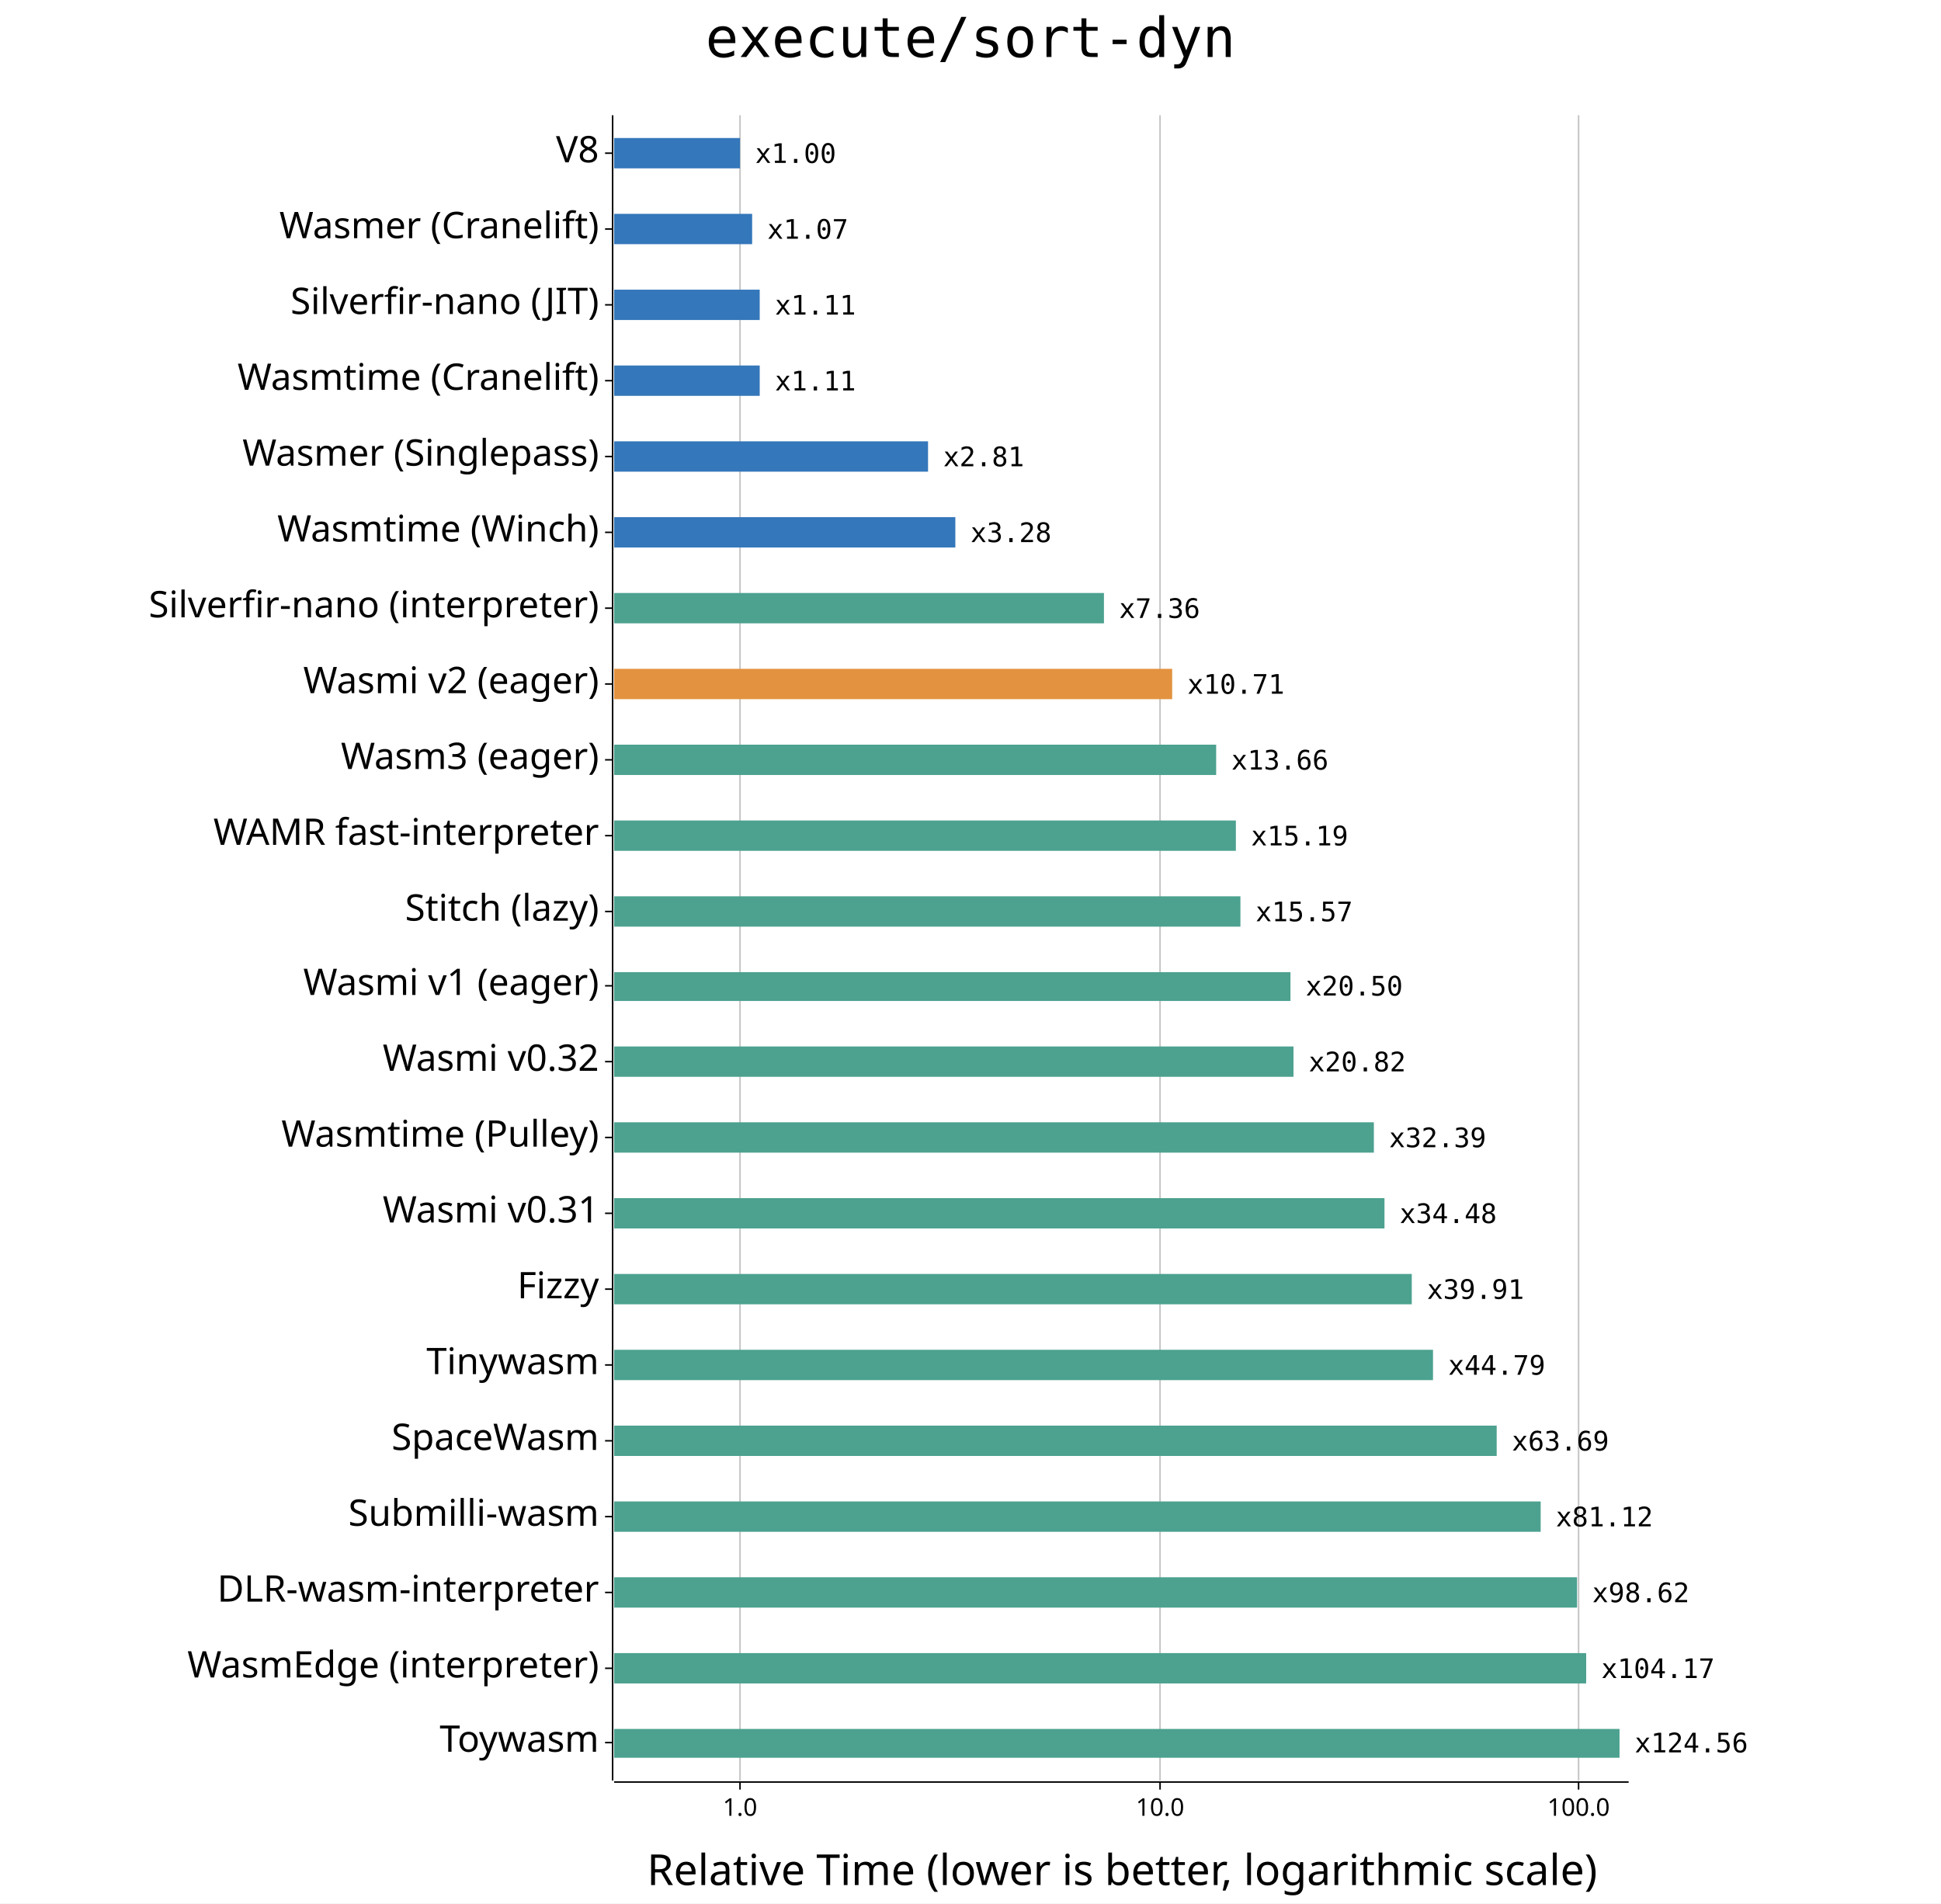
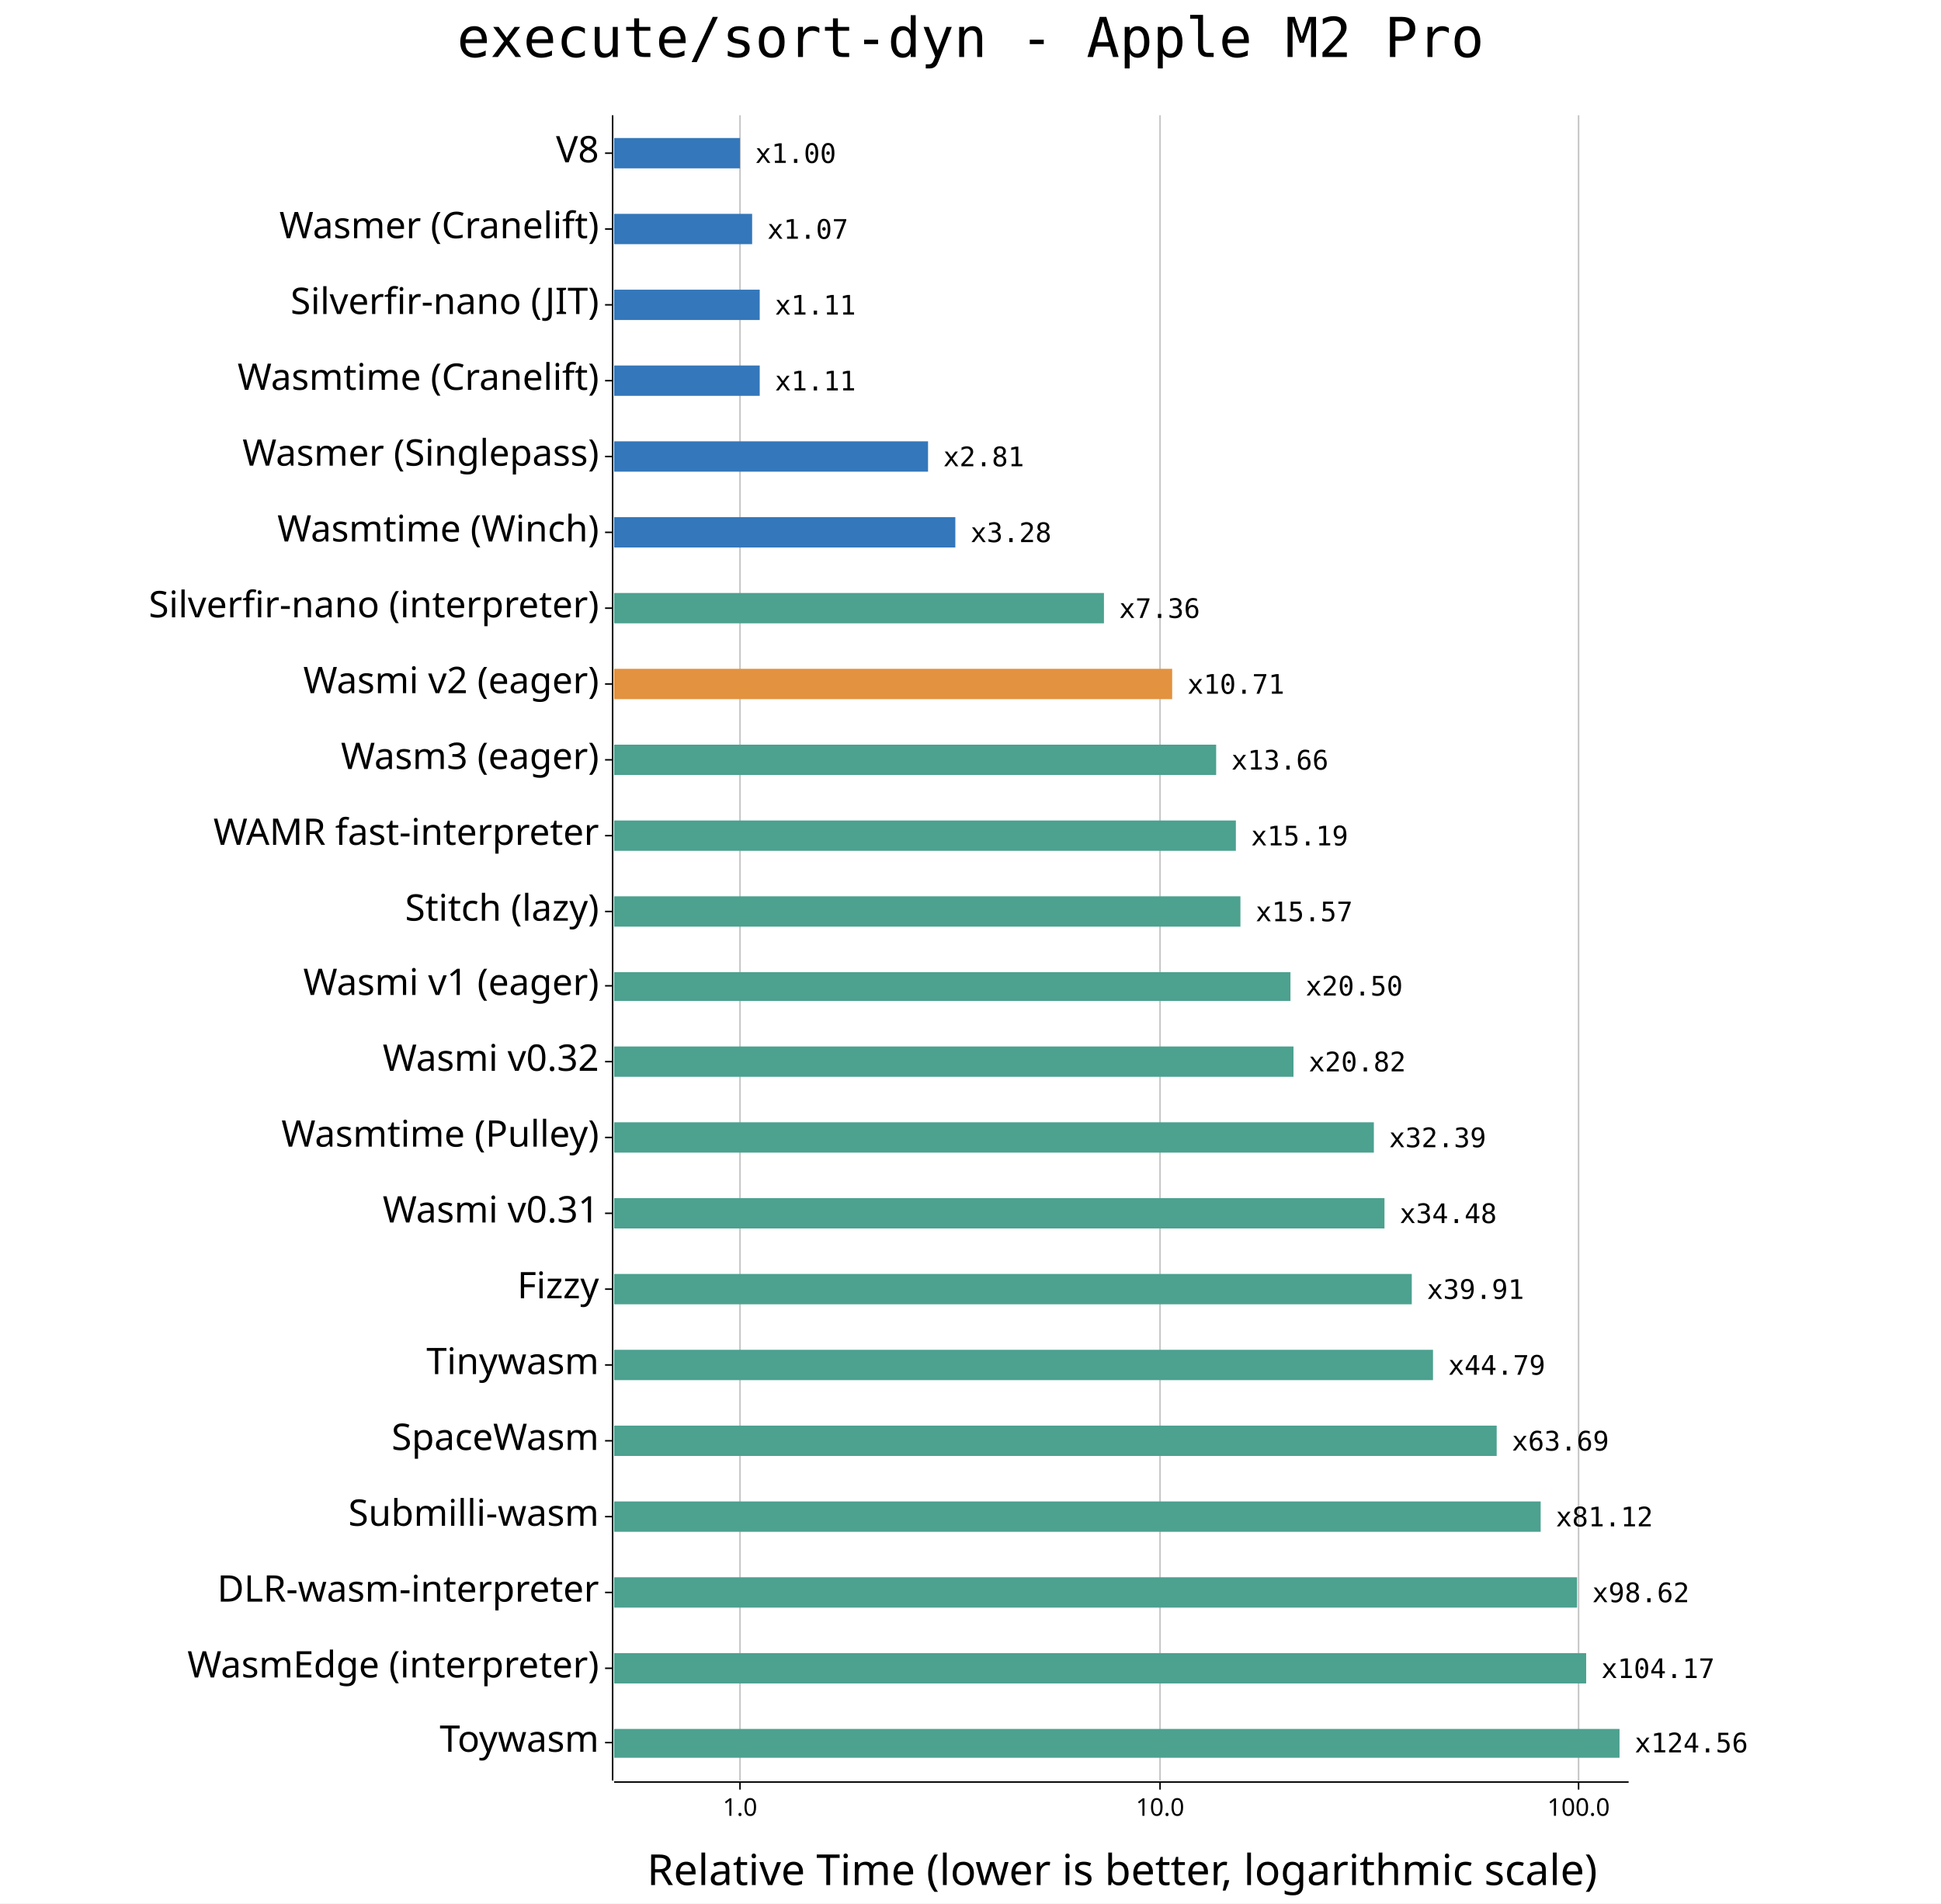
<svg xmlns="http://www.w3.org/2000/svg" width="1280" height="1255" viewBox="0 0 1280 1255">
  <rect x="0" y="0" width="1280" height="1255" opacity="1" fill="#FFFFFF" stroke="none" />
  <text x="640" y="10" dy="0.76em" text-anchor="middle" font-family="monospace" font-size="36.29" opacity="1" fill="#000000">
- execute/sort-dyn
+ execute/sort-dyn - Apple M2 Pro
</text>
  <line opacity="0.1" stroke="#000000" stroke-width="1" x1="488" y1="1174" x2="488" y2="76" />
  <line opacity="0.1" stroke="#000000" stroke-width="1" x1="765" y1="1174" x2="765" y2="76" />
  <line opacity="0.1" stroke="#000000" stroke-width="1" x1="1041" y1="1174" x2="1041" y2="76" />
  <text x="5" y="625" dy="0.76em" text-anchor="middle" font-family="sans-serif" font-size="28.226" opacity="1" fill="#000000" transform="rotate(270, 5, 625)">

</text>
  <text x="740" y="1250" dy="-0.5ex" text-anchor="middle" font-family="sans-serif" font-size="28.226" opacity="1" fill="#000000">
Relative Time (lower is better, logarithmic scale)
</text>
  <line opacity="0.15" stroke="#000000" stroke-width="1" x1="488" y1="1174" x2="488" y2="76" />
  <line opacity="0.15" stroke="#000000" stroke-width="1" x1="765" y1="1174" x2="765" y2="76" />
  <line opacity="0.15" stroke="#000000" stroke-width="1" x1="1041" y1="1174" x2="1041" y2="76" />
  <polyline fill="none" opacity="1" stroke="#000000" stroke-width="1" points="404,76 404,1174 " />
  <text x="395" y="1149" dy="0.5ex" text-anchor="end" font-family="sans-serif" font-size="24.194" opacity="1" fill="#000000">
Toywasm
</text>
  <polyline fill="none" opacity="1" stroke="#000000" stroke-width="1" points="399,1149 404,1149 " />
  <text x="395" y="1100" dy="0.5ex" text-anchor="end" font-family="sans-serif" font-size="24.194" opacity="1" fill="#000000">
WasmEdge (interpreter)
</text>
  <polyline fill="none" opacity="1" stroke="#000000" stroke-width="1" points="399,1100 404,1100 " />
  <text x="395" y="1050" dy="0.5ex" text-anchor="end" font-family="sans-serif" font-size="24.194" opacity="1" fill="#000000">
DLR-wasm-interpreter
</text>
  <polyline fill="none" opacity="1" stroke="#000000" stroke-width="1" points="399,1050 404,1050 " />
  <text x="395" y="1000" dy="0.5ex" text-anchor="end" font-family="sans-serif" font-size="24.194" opacity="1" fill="#000000">
Submilli-wasm
</text>
  <polyline fill="none" opacity="1" stroke="#000000" stroke-width="1" points="399,1000 404,1000 " />
  <text x="395" y="950" dy="0.5ex" text-anchor="end" font-family="sans-serif" font-size="24.194" opacity="1" fill="#000000">
SpaceWasm
</text>
  <polyline fill="none" opacity="1" stroke="#000000" stroke-width="1" points="399,950 404,950 " />
  <text x="395" y="900" dy="0.5ex" text-anchor="end" font-family="sans-serif" font-size="24.194" opacity="1" fill="#000000">
Tinywasm
</text>
  <polyline fill="none" opacity="1" stroke="#000000" stroke-width="1" points="399,900 404,900 " />
  <text x="395" y="850" dy="0.5ex" text-anchor="end" font-family="sans-serif" font-size="24.194" opacity="1" fill="#000000">
Fizzy
</text>
  <polyline fill="none" opacity="1" stroke="#000000" stroke-width="1" points="399,850 404,850 " />
  <text x="395" y="800" dy="0.5ex" text-anchor="end" font-family="sans-serif" font-size="24.194" opacity="1" fill="#000000">
Wasmi v0.31
</text>
  <polyline fill="none" opacity="1" stroke="#000000" stroke-width="1" points="399,800 404,800 " />
  <text x="395" y="750" dy="0.5ex" text-anchor="end" font-family="sans-serif" font-size="24.194" opacity="1" fill="#000000">
Wasmtime (Pulley)
</text>
  <polyline fill="none" opacity="1" stroke="#000000" stroke-width="1" points="399,750 404,750 " />
  <text x="395" y="700" dy="0.5ex" text-anchor="end" font-family="sans-serif" font-size="24.194" opacity="1" fill="#000000">
Wasmi v0.32
</text>
  <polyline fill="none" opacity="1" stroke="#000000" stroke-width="1" points="399,700 404,700 " />
  <text x="395" y="650" dy="0.5ex" text-anchor="end" font-family="sans-serif" font-size="24.194" opacity="1" fill="#000000">
Wasmi v1 (eager)
</text>
  <polyline fill="none" opacity="1" stroke="#000000" stroke-width="1" points="399,650 404,650 " />
  <text x="395" y="601" dy="0.5ex" text-anchor="end" font-family="sans-serif" font-size="24.194" opacity="1" fill="#000000">
Stitch (lazy)
</text>
  <polyline fill="none" opacity="1" stroke="#000000" stroke-width="1" points="399,601 404,601 " />
  <text x="395" y="551" dy="0.5ex" text-anchor="end" font-family="sans-serif" font-size="24.194" opacity="1" fill="#000000">
WAMR fast-interpreter
</text>
  <polyline fill="none" opacity="1" stroke="#000000" stroke-width="1" points="399,551 404,551 " />
  <text x="395" y="501" dy="0.5ex" text-anchor="end" font-family="sans-serif" font-size="24.194" opacity="1" fill="#000000">
Wasm3 (eager)
</text>
  <polyline fill="none" opacity="1" stroke="#000000" stroke-width="1" points="399,501 404,501 " />
  <text x="395" y="451" dy="0.5ex" text-anchor="end" font-family="sans-serif" font-size="24.194" opacity="1" fill="#000000">
Wasmi v2 (eager)
</text>
  <polyline fill="none" opacity="1" stroke="#000000" stroke-width="1" points="399,451 404,451 " />
  <text x="395" y="401" dy="0.5ex" text-anchor="end" font-family="sans-serif" font-size="24.194" opacity="1" fill="#000000">
Silverfir-nano (interpreter)
</text>
  <polyline fill="none" opacity="1" stroke="#000000" stroke-width="1" points="399,401 404,401 " />
  <text x="395" y="351" dy="0.5ex" text-anchor="end" font-family="sans-serif" font-size="24.194" opacity="1" fill="#000000">
Wasmtime (Winch)
</text>
  <polyline fill="none" opacity="1" stroke="#000000" stroke-width="1" points="399,351 404,351 " />
  <text x="395" y="301" dy="0.5ex" text-anchor="end" font-family="sans-serif" font-size="24.194" opacity="1" fill="#000000">
Wasmer (Singlepass)
</text>
  <polyline fill="none" opacity="1" stroke="#000000" stroke-width="1" points="399,301 404,301 " />
  <text x="395" y="251" dy="0.5ex" text-anchor="end" font-family="sans-serif" font-size="24.194" opacity="1" fill="#000000">
Wasmtime (Cranelift)
</text>
  <polyline fill="none" opacity="1" stroke="#000000" stroke-width="1" points="399,251 404,251 " />
  <text x="395" y="201" dy="0.5ex" text-anchor="end" font-family="sans-serif" font-size="24.194" opacity="1" fill="#000000">
Silverfir-nano (JIT)
</text>
  <polyline fill="none" opacity="1" stroke="#000000" stroke-width="1" points="399,201 404,201 " />
  <text x="395" y="151" dy="0.5ex" text-anchor="end" font-family="sans-serif" font-size="24.194" opacity="1" fill="#000000">
Wasmer (Cranelift)
</text>
  <polyline fill="none" opacity="1" stroke="#000000" stroke-width="1" points="399,151 404,151 " />
  <text x="395" y="101" dy="0.5ex" text-anchor="end" font-family="sans-serif" font-size="24.194" opacity="1" fill="#000000">
V8
</text>
  <polyline fill="none" opacity="1" stroke="#000000" stroke-width="1" points="399,101 404,101 " />
  <polyline fill="none" opacity="1" stroke="#000000" stroke-width="1" points="405,1175 1074,1175 " />
  <text x="488" y="1185" dy="0.76em" text-anchor="middle" font-family="sans-serif" font-size="16.129" opacity="1" fill="#000000">
1.0
</text>
  <polyline fill="none" opacity="1" stroke="#000000" stroke-width="1" points="488,1175 488,1180 " />
  <text x="765" y="1185" dy="0.76em" text-anchor="middle" font-family="sans-serif" font-size="16.129" opacity="1" fill="#000000">
10.0
</text>
  <polyline fill="none" opacity="1" stroke="#000000" stroke-width="1" points="765,1175 765,1180 " />
  <text x="1041" y="1185" dy="0.76em" text-anchor="middle" font-family="sans-serif" font-size="16.129" opacity="1" fill="#000000">
100.0
</text>
  <polyline fill="none" opacity="1" stroke="#000000" stroke-width="1" points="1041,1175 1041,1180 " />
+   <rect x="405" y="341" width="225" height="20" opacity="1" fill="#3477BA" stroke="none" />
+   <rect x="405" y="241" width="96" height="20" opacity="1" fill="#3477BA" stroke="none" />
+   <rect x="405" y="291" width="207" height="20" opacity="1" fill="#3477BA" stroke="none" />
+   <rect x="405" y="391" width="323" height="20" opacity="1" fill="#4CA18F" stroke="none" />
  <rect x="405" y="1140" width="663" height="19" opacity="1" fill="#4CA18F" stroke="none" />
+   <rect x="405" y="491" width="397" height="20" opacity="1" fill="#4CA18F" stroke="none" />
+   <rect x="405" y="441" width="368" height="20" opacity="1" fill="#E3923F" stroke="none" />
+   <rect x="405" y="191" width="96" height="20" opacity="1" fill="#3477BA" stroke="none" />
+   <rect x="405" y="840" width="526" height="20" opacity="1" fill="#4CA18F" stroke="none" />
+   <rect x="405" y="141" width="91" height="20" opacity="1" fill="#3477BA" stroke="none" />
+   <rect x="405" y="591" width="413" height="20" opacity="1" fill="#4CA18F" stroke="none" />
+   <rect x="405" y="690" width="448" height="20" opacity="1" fill="#4CA18F" stroke="none" />
+   <rect x="405" y="940" width="582" height="20" opacity="1" fill="#4CA18F" stroke="none" />
+   <rect x="405" y="91" width="83" height="20" opacity="1" fill="#3477BA" stroke="none" />
  <rect x="405" y="890" width="540" height="20" opacity="1" fill="#4CA18F" stroke="none" />
-   <rect x="405" y="690" width="448" height="20" opacity="1" fill="#4CA18F" stroke="none" />
-   <rect x="405" y="391" width="323" height="20" opacity="1" fill="#4CA18F" stroke="none" />
-   <rect x="405" y="191" width="96" height="20" opacity="1" fill="#3477BA" stroke="none" />
-   <rect x="405" y="91" width="83" height="20" opacity="1" fill="#3477BA" stroke="none" />
-   <rect x="405" y="491" width="397" height="20" opacity="1" fill="#4CA18F" stroke="none" />
  <rect x="405" y="541" width="410" height="20" opacity="1" fill="#4CA18F" stroke="none" />
+   <rect x="405" y="740" width="501" height="20" opacity="1" fill="#4CA18F" stroke="none" />
+   <rect x="405" y="990" width="611" height="20" opacity="1" fill="#4CA18F" stroke="none" />
+   <rect x="405" y="1090" width="641" height="20" opacity="1" fill="#4CA18F" stroke="none" />
  <rect x="405" y="1040" width="635" height="20" opacity="1" fill="#4CA18F" stroke="none" />
-   <rect x="405" y="441" width="368" height="20" opacity="1" fill="#E3923F" stroke="none" />
  <rect x="405" y="790" width="508" height="20" opacity="1" fill="#4CA18F" stroke="none" />
-   <rect x="405" y="241" width="96" height="20" opacity="1" fill="#3477BA" stroke="none" />
-   <rect x="405" y="1090" width="641" height="20" opacity="1" fill="#4CA18F" stroke="none" />
-   <rect x="405" y="840" width="526" height="20" opacity="1" fill="#4CA18F" stroke="none" />
-   <rect x="405" y="740" width="501" height="20" opacity="1" fill="#4CA18F" stroke="none" />
-   <rect x="405" y="591" width="413" height="20" opacity="1" fill="#4CA18F" stroke="none" />
-   <rect x="405" y="291" width="207" height="20" opacity="1" fill="#3477BA" stroke="none" />
-   <rect x="405" y="940" width="582" height="20" opacity="1" fill="#4CA18F" stroke="none" />
-   <rect x="405" y="141" width="91" height="20" opacity="1" fill="#3477BA" stroke="none" />
-   <rect x="405" y="990" width="611" height="20" opacity="1" fill="#4CA18F" stroke="none" />
  <rect x="405" y="641" width="446" height="19" opacity="1" fill="#4CA18F" stroke="none" />
-   <rect x="405" y="341" width="225" height="20" opacity="1" fill="#3477BA" stroke="none" />
  <text x="1078" y="1151" dy="0.5ex" text-anchor="start" font-family="monospace" font-size="17.742" opacity="1" fill="#000000">
x124.56
</text>
  <text x="1056" y="1102" dy="0.5ex" text-anchor="start" font-family="monospace" font-size="17.742" opacity="1" fill="#000000">
x104.17
</text>
  <text x="1050" y="1052" dy="0.5ex" text-anchor="start" font-family="monospace" font-size="17.742" opacity="1" fill="#000000">
x98.62
</text>
  <text x="1026" y="1002" dy="0.5ex" text-anchor="start" font-family="monospace" font-size="17.742" opacity="1" fill="#000000">
x81.12
</text>
  <text x="997" y="952" dy="0.5ex" text-anchor="start" font-family="monospace" font-size="17.742" opacity="1" fill="#000000">
x63.69
</text>
  <text x="955" y="902" dy="0.5ex" text-anchor="start" font-family="monospace" font-size="17.742" opacity="1" fill="#000000">
x44.79
</text>
  <text x="941" y="852" dy="0.5ex" text-anchor="start" font-family="monospace" font-size="17.742" opacity="1" fill="#000000">
x39.91
</text>
  <text x="923" y="802" dy="0.5ex" text-anchor="start" font-family="monospace" font-size="17.742" opacity="1" fill="#000000">
x34.48
</text>
  <text x="916" y="752" dy="0.5ex" text-anchor="start" font-family="monospace" font-size="17.742" opacity="1" fill="#000000">
x32.39
</text>
  <text x="863" y="702" dy="0.5ex" text-anchor="start" font-family="monospace" font-size="17.742" opacity="1" fill="#000000">
x20.82
</text>
  <text x="861" y="652" dy="0.5ex" text-anchor="start" font-family="monospace" font-size="17.742" opacity="1" fill="#000000">
x20.50
</text>
  <text x="828" y="603" dy="0.5ex" text-anchor="start" font-family="monospace" font-size="17.742" opacity="1" fill="#000000">
x15.57
</text>
  <text x="825" y="553" dy="0.5ex" text-anchor="start" font-family="monospace" font-size="17.742" opacity="1" fill="#000000">
x15.19
</text>
  <text x="812" y="503" dy="0.5ex" text-anchor="start" font-family="monospace" font-size="17.742" opacity="1" fill="#000000">
x13.66
</text>
  <text x="783" y="453" dy="0.5ex" text-anchor="start" font-family="monospace" font-size="17.742" opacity="1" fill="#000000">
x10.71
</text>
  <text x="738" y="403" dy="0.5ex" text-anchor="start" font-family="monospace" font-size="17.742" opacity="1" fill="#000000">
x7.36
</text>
  <text x="640" y="353" dy="0.5ex" text-anchor="start" font-family="monospace" font-size="17.742" opacity="1" fill="#000000">
x3.28
</text>
  <text x="622" y="303" dy="0.5ex" text-anchor="start" font-family="monospace" font-size="17.742" opacity="1" fill="#000000">
x2.81
</text>
  <text x="511" y="253" dy="0.5ex" text-anchor="start" font-family="monospace" font-size="17.742" opacity="1" fill="#000000">
x1.11
</text>
  <text x="511" y="203" dy="0.5ex" text-anchor="start" font-family="monospace" font-size="17.742" opacity="1" fill="#000000">
x1.11
</text>
  <text x="506" y="153" dy="0.5ex" text-anchor="start" font-family="monospace" font-size="17.742" opacity="1" fill="#000000">
x1.07
</text>
  <text x="498" y="103" dy="0.5ex" text-anchor="start" font-family="monospace" font-size="17.742" opacity="1" fill="#000000">
x1.00
</text>
</svg>
